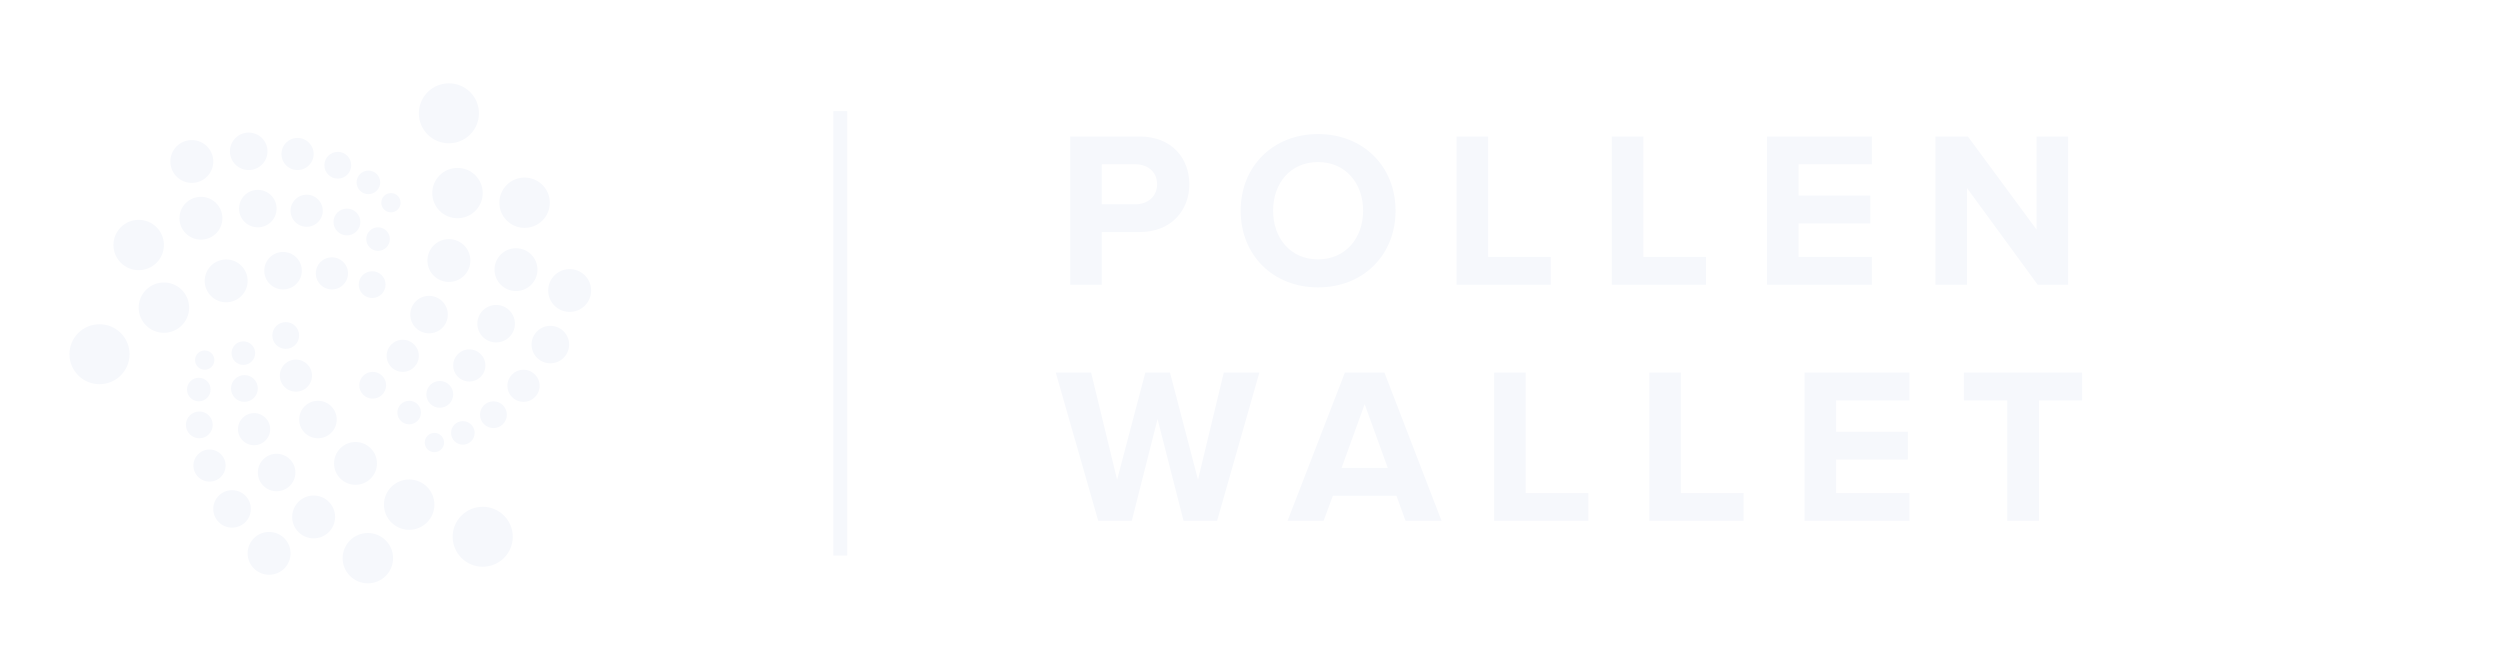
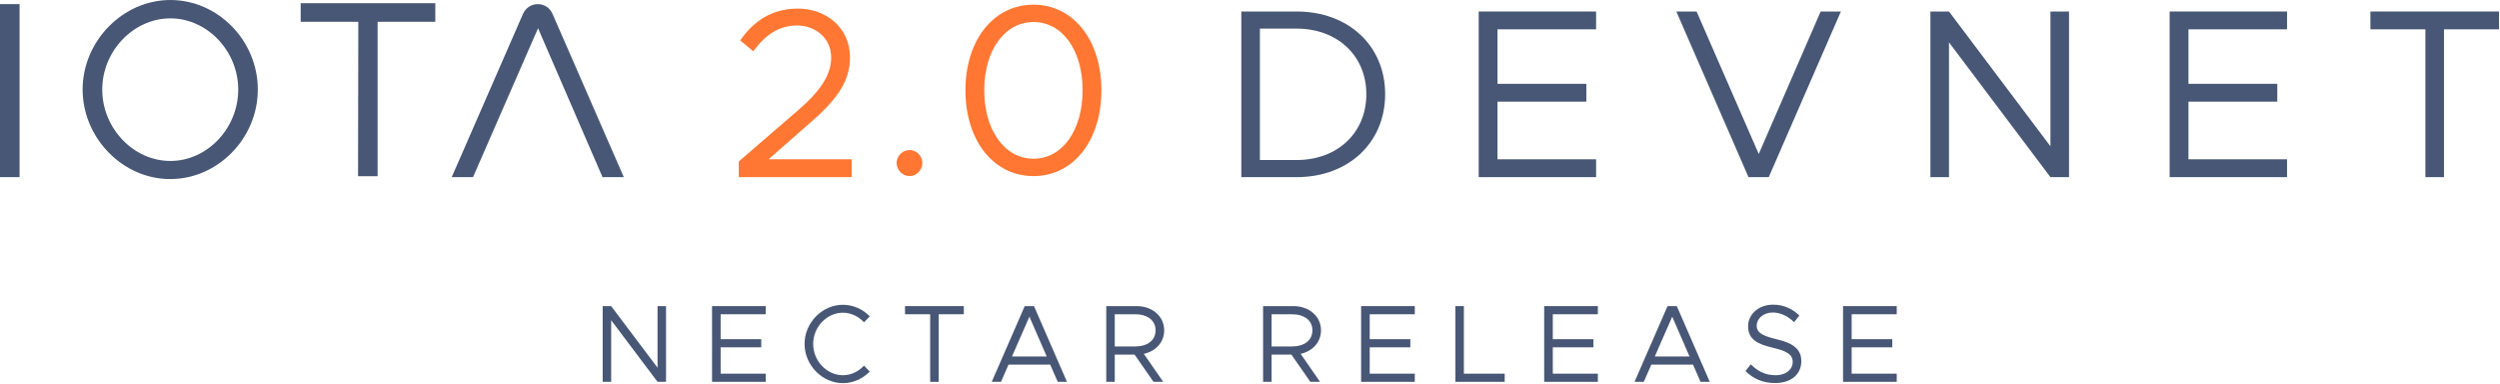
- <svg xmlns="http://www.w3.org/2000/svg" width="180" height="48" viewBox="0 0 180 48" fill="none">
-   <path d="M32.321 10.317C33.516 10.317 34.484 9.351 34.484 8.158C34.484 6.966 33.516 6 32.321 6C31.125 6 30.157 6.966 30.157 8.158C30.157 9.351 31.125 10.317 32.321 10.317Z" fill="#F6F8FC" />
-   <path d="M34.755 40.805C35.95 40.805 36.919 39.839 36.919 38.647C36.919 37.455 35.95 36.488 34.755 36.488C33.56 36.488 32.591 37.455 32.591 38.647C32.591 39.839 33.56 40.805 34.755 40.805Z" fill="#F6F8FC" />
-   <path d="M32.939 15.713C33.942 15.713 34.755 14.902 34.755 13.902C34.755 12.901 33.942 12.09 32.939 12.09C31.936 12.09 31.123 12.901 31.123 13.902C31.123 14.902 31.936 15.713 32.939 15.713Z" fill="#F6F8FC" />
-   <path d="M37.77 16.407C38.773 16.407 39.586 15.596 39.586 14.595C39.586 13.595 38.773 12.784 37.77 12.784C36.767 12.784 35.954 13.595 35.954 14.595C35.954 15.596 36.767 16.407 37.77 16.407Z" fill="#F6F8FC" />
-   <path d="M32.321 20.3C33.175 20.3 33.867 19.61 33.867 18.758C33.867 17.907 33.175 17.216 32.321 17.216C31.467 17.216 30.775 17.907 30.775 18.758C30.775 19.61 31.467 20.3 32.321 20.3Z" fill="#F6F8FC" />
-   <path d="M37.151 20.955C38.005 20.955 38.697 20.265 38.697 19.413C38.697 18.562 38.005 17.872 37.151 17.872C36.297 17.872 35.605 18.562 35.605 19.413C35.605 20.265 36.297 20.955 37.151 20.955Z" fill="#F6F8FC" />
-   <path d="M41.016 22.458C41.869 22.458 42.561 21.768 42.561 20.917C42.561 20.065 41.869 19.375 41.016 19.375C40.162 19.375 39.47 20.065 39.47 20.917C39.47 21.768 40.162 22.458 41.016 22.458Z" fill="#F6F8FC" />
-   <path d="M35.721 24.655C36.468 24.655 37.074 24.051 37.074 23.306C37.074 22.561 36.468 21.957 35.721 21.957C34.974 21.957 34.369 22.561 34.369 23.306C34.369 24.051 34.974 24.655 35.721 24.655Z" fill="#F6F8FC" />
-   <path d="M30.891 24C31.638 24 32.244 23.396 32.244 22.651C32.244 21.906 31.638 21.302 30.891 21.302C30.144 21.302 29.539 21.906 29.539 22.651C29.539 23.396 30.144 24 30.891 24Z" fill="#F6F8FC" />
-   <path d="M39.624 26.158C40.371 26.158 40.977 25.554 40.977 24.809C40.977 24.064 40.371 23.46 39.624 23.46C38.877 23.46 38.272 24.064 38.272 24.809C38.272 25.554 38.877 26.158 39.624 26.158Z" fill="#F6F8FC" />
-   <path d="M33.789 27.469C34.43 27.469 34.949 26.951 34.949 26.312C34.949 25.674 34.43 25.156 33.789 25.156C33.149 25.156 32.63 25.674 32.63 26.312C32.63 26.951 33.149 27.469 33.789 27.469Z" fill="#F6F8FC" />
-   <path d="M37.692 28.933C38.333 28.933 38.852 28.416 38.852 27.777C38.852 27.139 38.333 26.621 37.692 26.621C37.052 26.621 36.533 27.139 36.533 27.777C36.533 28.416 37.052 28.933 37.692 28.933Z" fill="#F6F8FC" />
-   <path d="M28.997 26.775C29.637 26.775 30.157 26.257 30.157 25.618C30.157 24.98 29.637 24.462 28.997 24.462C28.357 24.462 27.838 24.98 27.838 25.618C27.838 26.257 28.357 26.775 28.997 26.775Z" fill="#F6F8FC" />
-   <path d="M31.664 29.358C32.197 29.358 32.63 28.926 32.63 28.394C32.63 27.862 32.197 27.43 31.664 27.43C31.13 27.43 30.698 27.862 30.698 28.394C30.698 28.926 31.13 29.358 31.664 29.358Z" fill="#F6F8FC" />
-   <path d="M33.325 32.017C33.795 32.017 34.175 31.637 34.175 31.169C34.175 30.701 33.795 30.321 33.325 30.321C32.856 30.321 32.475 30.701 32.475 31.169C32.475 31.637 32.856 32.017 33.325 32.017Z" fill="#F6F8FC" />
-   <path d="M31.277 32.557C31.661 32.557 31.973 32.246 31.973 31.863C31.973 31.48 31.661 31.169 31.277 31.169C30.893 31.169 30.581 31.48 30.581 31.863C30.581 32.246 30.893 32.557 31.277 32.557Z" fill="#F6F8FC" />
-   <path d="M29.461 30.552C29.93 30.552 30.311 30.173 30.311 29.704C30.311 29.236 29.93 28.856 29.461 28.856C28.991 28.856 28.611 29.236 28.611 29.704C28.611 30.173 28.991 30.552 29.461 30.552Z" fill="#F6F8FC" />
-   <path d="M26.834 28.702C27.367 28.702 27.8 28.271 27.8 27.739C27.8 27.207 27.367 26.775 26.834 26.775C26.3 26.775 25.867 27.207 25.867 27.739C25.867 28.271 26.3 28.702 26.834 28.702Z" fill="#F6F8FC" />
-   <path d="M26.795 21.456C27.328 21.456 27.761 21.024 27.761 20.492C27.761 19.96 27.328 19.529 26.795 19.529C26.261 19.529 25.829 19.96 25.829 20.492C25.829 21.024 26.261 21.456 26.795 21.456Z" fill="#F6F8FC" />
-   <path d="M27.22 18.064C27.689 18.064 28.07 17.684 28.07 17.216C28.07 16.748 27.689 16.368 27.22 16.368C26.75 16.368 26.37 16.748 26.37 17.216C26.37 17.684 26.75 18.064 27.22 18.064Z" fill="#F6F8FC" />
-   <path d="M28.147 15.289C28.531 15.289 28.843 14.978 28.843 14.595C28.843 14.212 28.531 13.901 28.147 13.901C27.763 13.901 27.452 14.212 27.452 14.595C27.452 14.978 27.763 15.289 28.147 15.289Z" fill="#F6F8FC" />
-   <path d="M26.524 13.979C26.994 13.979 27.374 13.599 27.374 13.131C27.374 12.662 26.994 12.283 26.524 12.283C26.055 12.283 25.674 12.662 25.674 13.131C25.674 13.599 26.055 13.979 26.524 13.979Z" fill="#F6F8FC" />
-   <path d="M35.528 30.822C36.062 30.822 36.494 30.39 36.494 29.858C36.494 29.326 36.062 28.895 35.528 28.895C34.995 28.895 34.562 29.326 34.562 29.858C34.562 30.39 34.995 30.822 35.528 30.822Z" fill="#F6F8FC" />
-   <path d="M24.322 12.861C24.855 12.861 25.288 12.429 25.288 11.897C25.288 11.365 24.855 10.934 24.322 10.934C23.788 10.934 23.355 11.365 23.355 11.897C23.355 12.429 23.788 12.861 24.322 12.861Z" fill="#F6F8FC" />
-   <path d="M24.979 16.947C25.512 16.947 25.945 16.515 25.945 15.983C25.945 15.451 25.512 15.019 24.979 15.019C24.445 15.019 24.012 15.451 24.012 15.983C24.012 16.515 24.445 16.947 24.979 16.947Z" fill="#F6F8FC" />
-   <path d="M23.897 20.839C24.537 20.839 25.056 20.322 25.056 19.683C25.056 19.044 24.537 18.527 23.897 18.527C23.257 18.527 22.738 19.044 22.738 19.683C22.738 20.322 23.257 20.839 23.897 20.839Z" fill="#F6F8FC" />
-   <path d="M20.38 20.839C21.127 20.839 21.732 20.235 21.732 19.49C21.732 18.745 21.127 18.141 20.38 18.141C19.633 18.141 19.027 18.745 19.027 19.49C19.027 20.235 19.633 20.839 20.38 20.839Z" fill="#F6F8FC" />
-   <path d="M16.284 21.765C17.138 21.765 17.83 21.074 17.83 20.223C17.83 19.371 17.138 18.681 16.284 18.681C15.43 18.681 14.738 19.371 14.738 20.223C14.738 21.074 15.43 21.765 16.284 21.765Z" fill="#F6F8FC" />
-   <path d="M11.801 23.962C12.804 23.962 13.618 23.151 13.618 22.15C13.618 21.15 12.804 20.339 11.801 20.339C10.798 20.339 9.985 21.15 9.985 22.15C9.985 23.151 10.798 23.962 11.801 23.962Z" fill="#F6F8FC" />
-   <path d="M7.164 27.662C8.359 27.662 9.328 26.695 9.328 25.503C9.328 24.311 8.359 23.345 7.164 23.345C5.969 23.345 5 24.311 5 25.503C5 26.695 5.969 27.662 7.164 27.662Z" fill="#F6F8FC" />
-   <path d="M9.985 19.452C10.989 19.452 11.802 18.641 11.802 17.64C11.802 16.64 10.989 15.829 9.985 15.829C8.982 15.829 8.169 16.64 8.169 17.64C8.169 18.641 8.982 19.452 9.985 19.452Z" fill="#F6F8FC" />
-   <path d="M14.467 17.255C15.321 17.255 16.013 16.564 16.013 15.713C16.013 14.861 15.321 14.171 14.467 14.171C13.614 14.171 12.922 14.861 12.922 15.713C12.922 16.564 13.614 17.255 14.467 17.255Z" fill="#F6F8FC" />
-   <path d="M13.81 13.169C14.664 13.169 15.356 12.479 15.356 11.627C15.356 10.776 14.664 10.085 13.81 10.085C12.957 10.085 12.265 10.776 12.265 11.627C12.265 12.479 12.957 13.169 13.81 13.169Z" fill="#F6F8FC" />
-   <path d="M17.907 12.244C18.654 12.244 19.259 11.64 19.259 10.895C19.259 10.15 18.654 9.546 17.907 9.546C17.16 9.546 16.554 10.15 16.554 10.895C16.554 11.64 17.16 12.244 17.907 12.244Z" fill="#F6F8FC" />
-   <path d="M21.423 12.244C22.064 12.244 22.582 11.726 22.582 11.088C22.582 10.449 22.064 9.931 21.423 9.931C20.783 9.931 20.264 10.449 20.264 11.088C20.264 11.726 20.783 12.244 21.423 12.244Z" fill="#F6F8FC" />
-   <path d="M22.08 16.329C22.721 16.329 23.239 15.812 23.239 15.173C23.239 14.534 22.721 14.017 22.08 14.017C21.44 14.017 20.921 14.534 20.921 15.173C20.921 15.812 21.44 16.329 22.08 16.329Z" fill="#F6F8FC" />
-   <path d="M18.564 16.368C19.311 16.368 19.916 15.764 19.916 15.019C19.916 14.274 19.311 13.67 18.564 13.67C17.817 13.67 17.211 14.274 17.211 15.019C17.211 15.764 17.817 16.368 18.564 16.368Z" fill="#F6F8FC" />
-   <path d="M14.738 26.621C15.122 26.621 15.434 26.31 15.434 25.927C15.434 25.544 15.122 25.233 14.738 25.233C14.354 25.233 14.043 25.544 14.043 25.927C14.043 26.31 14.354 26.621 14.738 26.621Z" fill="#F6F8FC" />
-   <path d="M17.521 26.274C17.99 26.274 18.371 25.895 18.371 25.426C18.371 24.958 17.99 24.578 17.521 24.578C17.051 24.578 16.67 24.958 16.67 25.426C16.67 25.895 17.051 26.274 17.521 26.274Z" fill="#F6F8FC" />
-   <path d="M20.573 25.118C21.107 25.118 21.539 24.687 21.539 24.154C21.539 23.622 21.107 23.191 20.573 23.191C20.04 23.191 19.607 23.622 19.607 24.154C19.607 24.687 20.04 25.118 20.573 25.118Z" fill="#F6F8FC" />
-   <path d="M21.307 28.201C21.948 28.201 22.466 27.683 22.466 27.045C22.466 26.406 21.948 25.889 21.307 25.889C20.667 25.889 20.148 26.406 20.148 27.045C20.148 27.683 20.667 28.201 21.307 28.201Z" fill="#F6F8FC" />
-   <path d="M17.598 28.933C18.131 28.933 18.564 28.502 18.564 27.97C18.564 27.438 18.131 27.006 17.598 27.006C17.064 27.006 16.632 27.438 16.632 27.97C16.632 28.502 17.064 28.933 17.598 28.933Z" fill="#F6F8FC" />
-   <path d="M14.313 28.895C14.782 28.895 15.163 28.515 15.163 28.047C15.163 27.578 14.782 27.199 14.313 27.199C13.843 27.199 13.463 27.578 13.463 28.047C13.463 28.515 13.843 28.895 14.313 28.895Z" fill="#F6F8FC" />
-   <path d="M14.351 31.555C14.885 31.555 15.317 31.123 15.317 30.591C15.317 30.059 14.885 29.627 14.351 29.627C13.818 29.627 13.385 30.059 13.385 30.591C13.385 31.123 13.818 31.555 14.351 31.555Z" fill="#F6F8FC" />
-   <path d="M18.293 32.056C18.933 32.056 19.452 31.538 19.452 30.899C19.452 30.261 18.933 29.743 18.293 29.743C17.653 29.743 17.134 30.261 17.134 30.899C17.134 31.538 17.653 32.056 18.293 32.056Z" fill="#F6F8FC" />
-   <path d="M22.892 31.554C23.639 31.554 24.245 30.951 24.245 30.205C24.245 29.46 23.639 28.856 22.892 28.856C22.145 28.856 21.54 29.46 21.54 30.205C21.54 30.951 22.145 31.554 22.892 31.554Z" fill="#F6F8FC" />
-   <path d="M25.596 34.907C26.45 34.907 27.142 34.217 27.142 33.366C27.142 32.514 26.45 31.824 25.596 31.824C24.743 31.824 24.051 32.514 24.051 33.366C24.051 34.217 24.743 34.907 25.596 34.907Z" fill="#F6F8FC" />
-   <path d="M19.916 35.37C20.663 35.37 21.269 34.766 21.269 34.021C21.269 33.276 20.663 32.672 19.916 32.672C19.169 32.672 18.564 33.276 18.564 34.021C18.564 34.766 19.169 35.37 19.916 35.37Z" fill="#F6F8FC" />
-   <path d="M16.709 37.991C17.456 37.991 18.061 37.387 18.061 36.642C18.061 35.897 17.456 35.293 16.709 35.293C15.962 35.293 15.356 35.897 15.356 36.642C15.356 37.387 15.962 37.991 16.709 37.991Z" fill="#F6F8FC" />
-   <path d="M19.375 41.383C20.229 41.383 20.921 40.693 20.921 39.841C20.921 38.99 20.229 38.3 19.375 38.3C18.521 38.3 17.829 38.99 17.829 39.841C17.829 40.693 18.521 41.383 19.375 41.383Z" fill="#F6F8FC" />
-   <path d="M26.486 42C27.489 42 28.302 41.189 28.302 40.188C28.302 39.188 27.489 38.377 26.486 38.377C25.483 38.377 24.669 39.188 24.669 40.188C24.669 41.189 25.483 42 26.486 42Z" fill="#F6F8FC" />
-   <path d="M22.583 38.762C23.436 38.762 24.128 38.072 24.128 37.22C24.128 36.369 23.436 35.678 22.583 35.678C21.729 35.678 21.037 36.369 21.037 37.22C21.037 38.072 21.729 38.762 22.583 38.762Z" fill="#F6F8FC" />
-   <path d="M29.461 38.146C30.464 38.146 31.277 37.335 31.277 36.334C31.277 35.334 30.464 34.523 29.461 34.523C28.458 34.523 27.645 35.334 27.645 36.334C27.645 37.335 28.458 38.146 29.461 38.146Z" fill="#F6F8FC" />
-   <path d="M15.086 34.677C15.726 34.677 16.245 34.159 16.245 33.52C16.245 32.882 15.726 32.364 15.086 32.364C14.445 32.364 13.926 32.882 13.926 33.52C13.926 34.159 14.445 34.677 15.086 34.677Z" fill="#F6F8FC" />
-   <path d="M60 8H61V40H60V8Z" fill="#F6F8FC" />
-   <path d="M79.328 20.5V16.708H82.048C84.352 16.708 85.632 15.124 85.632 13.268C85.632 11.396 84.368 9.828 82.048 9.828H77.056V20.5H79.328ZM81.744 14.708H79.328V11.828H81.744C82.64 11.828 83.312 12.372 83.312 13.268C83.312 14.148 82.64 14.708 81.744 14.708ZM94.896 20.692C98.128 20.692 100.48 18.388 100.48 15.172C100.48 11.956 98.128 9.652 94.896 9.652C91.68 9.652 89.328 11.956 89.328 15.172C89.328 18.388 91.68 20.692 94.896 20.692ZM94.896 18.676C92.928 18.676 91.664 17.156 91.664 15.172C91.664 13.172 92.928 11.668 94.896 11.668C96.864 11.668 98.144 13.172 98.144 15.172C98.144 17.156 96.864 18.676 94.896 18.676ZM111.659 20.5V18.5H107.147V9.828H104.875V20.5H111.659ZM122.834 20.5V18.5H118.322V9.828H116.05V20.5H122.834ZM134.777 20.5V18.5H129.497V16.084H134.665V14.084H129.497V11.828H134.777V9.828H127.225V20.5H134.777ZM148.905 20.5V9.828H146.633V16.532L141.689 9.828H139.353V20.5H141.625V13.54L146.713 20.5H148.905ZM87.632 37.5L90.672 26.828H88.112L86.256 34.54L84.24 26.828H82.464L80.432 34.54L78.56 26.828H76.016L79.072 37.5H81.488L83.344 30.172L85.216 37.5H87.632ZM103.792 37.5L99.68 26.828H96.832L92.704 37.5H95.296L95.968 35.692H100.544L101.2 37.5H103.792ZM99.92 33.692H96.592L98.256 29.1L99.92 33.692ZM114.362 37.5V35.5H109.85V26.828H107.578V37.5H114.362ZM125.537 37.5V35.5H121.025V26.828H118.753V37.5H125.537ZM137.48 37.5V35.5H132.2V33.084H137.368V31.084H132.2V28.828H137.48V26.828H129.928V37.5H137.48ZM146.808 37.5V28.828H149.912V26.828H141.4V28.828H144.52V37.5H146.808Z" fill="#F6F8FC" />
+ <svg xmlns="http://www.w3.org/2000/svg" width="261" height="40" viewBox="0 0 261 40" fill="none">
+   <path d="M62.944 39.862H63.831V33.43L68.675 39.862H69.562V31.957H68.675V38.389L63.831 31.957H62.944V39.862Z" fill="#485776" />
+   <path d="M79.972 32.808V31.957H74.367V39.862H79.972V39.01H75.265V36.26H79.506V35.409H75.265V32.808H79.972Z" fill="#485776" />
+   <path d="M88.033 40C89.114 40 90.114 39.528 90.842 38.792L90.239 38.17C89.671 38.78 88.886 39.172 88.033 39.172C86.35 39.172 84.929 37.676 84.929 35.904C84.929 34.143 86.35 32.647 88.033 32.647C88.886 32.647 89.671 33.038 90.239 33.648L90.842 33.027C90.114 32.279 89.114 31.819 88.033 31.819C85.873 31.819 84.031 33.683 84.031 35.904C84.031 38.124 85.873 40 88.033 40Z" fill="#485776" />
+   <path d="M97.149 39.862H98.036V32.808H100.663V31.957H94.522V32.808H97.149V39.862Z" fill="#485776" />
+   <path d="M110.471 39.862H111.437L107.992 31.957H107.025L103.58 39.862H104.546L105.331 38.067H109.686L110.471 39.862ZM105.695 37.215L107.514 33.062L109.322 37.215H105.695Z" fill="#485776" />
+   <path d="M121.59 34.488C121.59 33.004 120.327 31.957 118.713 31.957H115.54V39.862H116.427V37.02H118.497L120.475 39.862H121.487L119.463 36.939C120.703 36.675 121.59 35.731 121.59 34.488ZM116.427 32.808H118.554C119.827 32.808 120.691 33.43 120.691 34.488C120.691 35.547 119.827 36.168 118.554 36.168H116.427V32.808Z" fill="#485776" />
+   <path d="M137.968 34.488C137.968 33.004 136.706 31.957 135.091 31.957H131.919V39.862H132.806V37.02H134.875L136.854 39.862H137.866L135.842 36.939C137.081 36.675 137.968 35.731 137.968 34.488ZM132.806 32.808H134.932C136.206 32.808 137.07 33.43 137.07 34.488C137.07 35.547 136.206 36.168 134.932 36.168H132.806V32.808Z" fill="#485776" />
+   <path d="M147.763 32.808V31.957H142.157V39.862H147.763V39.01H143.055V36.26H147.296V35.409H143.055V32.808H147.763Z" fill="#485776" />
+   <path d="M152.89 39.01V31.957H152.003V39.862H157.154V39.01H152.89Z" fill="#485776" />
+   <path d="M166.884 32.808V31.957H161.278V39.862H166.884V39.01H162.177V36.26H166.418V35.409H162.177V32.808H166.884Z" fill="#485776" />
+   <path d="M177.606 39.862H178.572L175.127 31.957H174.161L170.715 39.862H171.682L172.466 38.067H176.821L177.606 39.862ZM172.83 37.215L174.65 33.062L176.457 37.215H172.83Z" fill="#485776" />
+   <path d="M185.382 39.989C187.201 39.989 188.134 38.964 188.134 37.71C188.134 36.318 187.065 35.777 185.575 35.42C184.245 35.098 183.472 34.811 183.472 33.994C183.472 33.269 184.177 32.624 185.143 32.624C185.962 32.624 186.735 33.004 187.383 33.637L187.929 32.935C187.213 32.268 186.349 31.807 185.189 31.807C183.688 31.807 182.574 32.797 182.574 34.063C182.574 35.432 183.563 35.927 185.132 36.295C186.496 36.617 187.235 36.951 187.235 37.791C187.235 38.504 186.621 39.172 185.416 39.172C184.325 39.172 183.517 38.7 182.858 38.032L182.301 38.734C183.085 39.517 184.097 39.989 185.382 39.989Z" fill="#485776" />
+   <path d="M198.098 32.808V31.957H192.492V39.862H198.098V39.01H193.39V36.26H197.631V35.409H193.39V32.808H198.098Z" fill="#485776" />
+   <path d="M77.158 18.493H88.948V16.63H80.267L84.744 12.704C87.629 10.187 88.774 8.324 88.774 5.983C88.774 2.887 86.286 0.899 83.326 0.899C80.64 0.899 78.725 2.182 77.307 4.221L78.675 5.354C79.844 3.743 81.262 2.661 83.252 2.661C85.068 2.661 86.809 3.894 86.809 6.008C86.809 7.72 85.814 9.381 83.401 11.47L77.158 16.857V18.493Z" fill="#FF7733" />
+   <path d="M95.013 18.384C95.735 18.384 96.332 17.754 96.332 16.999C96.332 16.295 95.735 15.665 95.013 15.665C94.242 15.665 93.645 16.295 93.645 16.999C93.645 17.754 94.242 18.384 95.013 18.384Z" fill="#FF7733" />
+   <path d="M107.946 18.384C112.099 18.384 115.034 14.684 115.034 9.423C115.034 4.188 112.099 0.488 107.946 0.488C103.767 0.488 100.832 4.188 100.832 9.423C100.832 14.684 103.767 18.384 107.946 18.384ZM107.946 16.571C104.936 16.571 102.797 13.601 102.797 9.423C102.797 5.245 104.936 2.3 107.946 2.3C110.955 2.3 113.069 5.245 113.069 9.423C113.069 13.601 110.955 16.571 107.946 16.571Z" fill="#FF7733" />
+   <path d="M129.645 18.493H135.416C140.838 18.493 144.668 14.893 144.668 9.834C144.668 4.775 140.838 1.201 135.416 1.201H129.645V18.493ZM131.585 16.706V2.988H135.416C139.694 2.988 142.704 5.832 142.704 9.834C142.704 13.861 139.694 16.706 135.416 16.706H131.585Z" fill="#485776" />
+   <path d="M166.699 3.063V1.201H154.437V18.493H166.699V16.63H156.402V10.614H165.679V8.752H156.402V3.063H166.699Z" fill="#485776" />
+   <path d="M190.153 1.201L183.686 16.076L177.194 1.201H175.08L182.616 18.493H184.731L192.267 1.201H190.153Z" fill="#485776" />
+   <path d="M201.616 18.493H203.556V4.422L214.152 18.493H216.092V1.201H214.152V15.271L203.556 1.201H201.616V18.493Z" fill="#485776" />
+   <path d="M238.864 3.063V1.201H226.602V18.493H238.864V16.63H228.567V10.614H237.844V8.752H228.567V3.063H238.864Z" fill="#485776" />
+   <path d="M253.314 18.493H255.254V3.063H261V1.201H247.569V3.063H253.314V18.493Z" fill="#485776" />
+   <path fill-rule="evenodd" clip-rule="evenodd" d="M17.794 0C12.841 0 8.63 4.286 8.63 9.347C8.63 14.439 12.87 18.722 17.794 18.693C22.746 18.693 26.926 14.439 26.926 9.347C26.926 4.254 22.775 0 17.794 0ZM17.794 1.918C21.649 1.918 24.881 5.333 24.881 9.347C24.881 13.392 21.649 16.804 17.794 16.804C13.938 16.804 10.678 13.392 10.678 9.347C10.678 5.333 13.938 1.918 17.794 1.918Z" fill="#485776" />
+   <path d="M0 0.432H2.045V18.493H0V0.432Z" fill="#485776" />
+   <path d="M37.423 2.278H31.405V0.331H45.462V2.278H39.44V18.392H37.395L37.423 2.278Z" fill="#485776" />
+   <path d="M49.403 18.493L56.194 2.948L62.928 18.493H65.151L57.708 1.45C57.441 0.821 56.846 0.432 56.165 0.432C55.513 0.432 54.889 0.821 54.622 1.45L47.179 18.493H49.403Z" fill="#485776" />
</svg>
